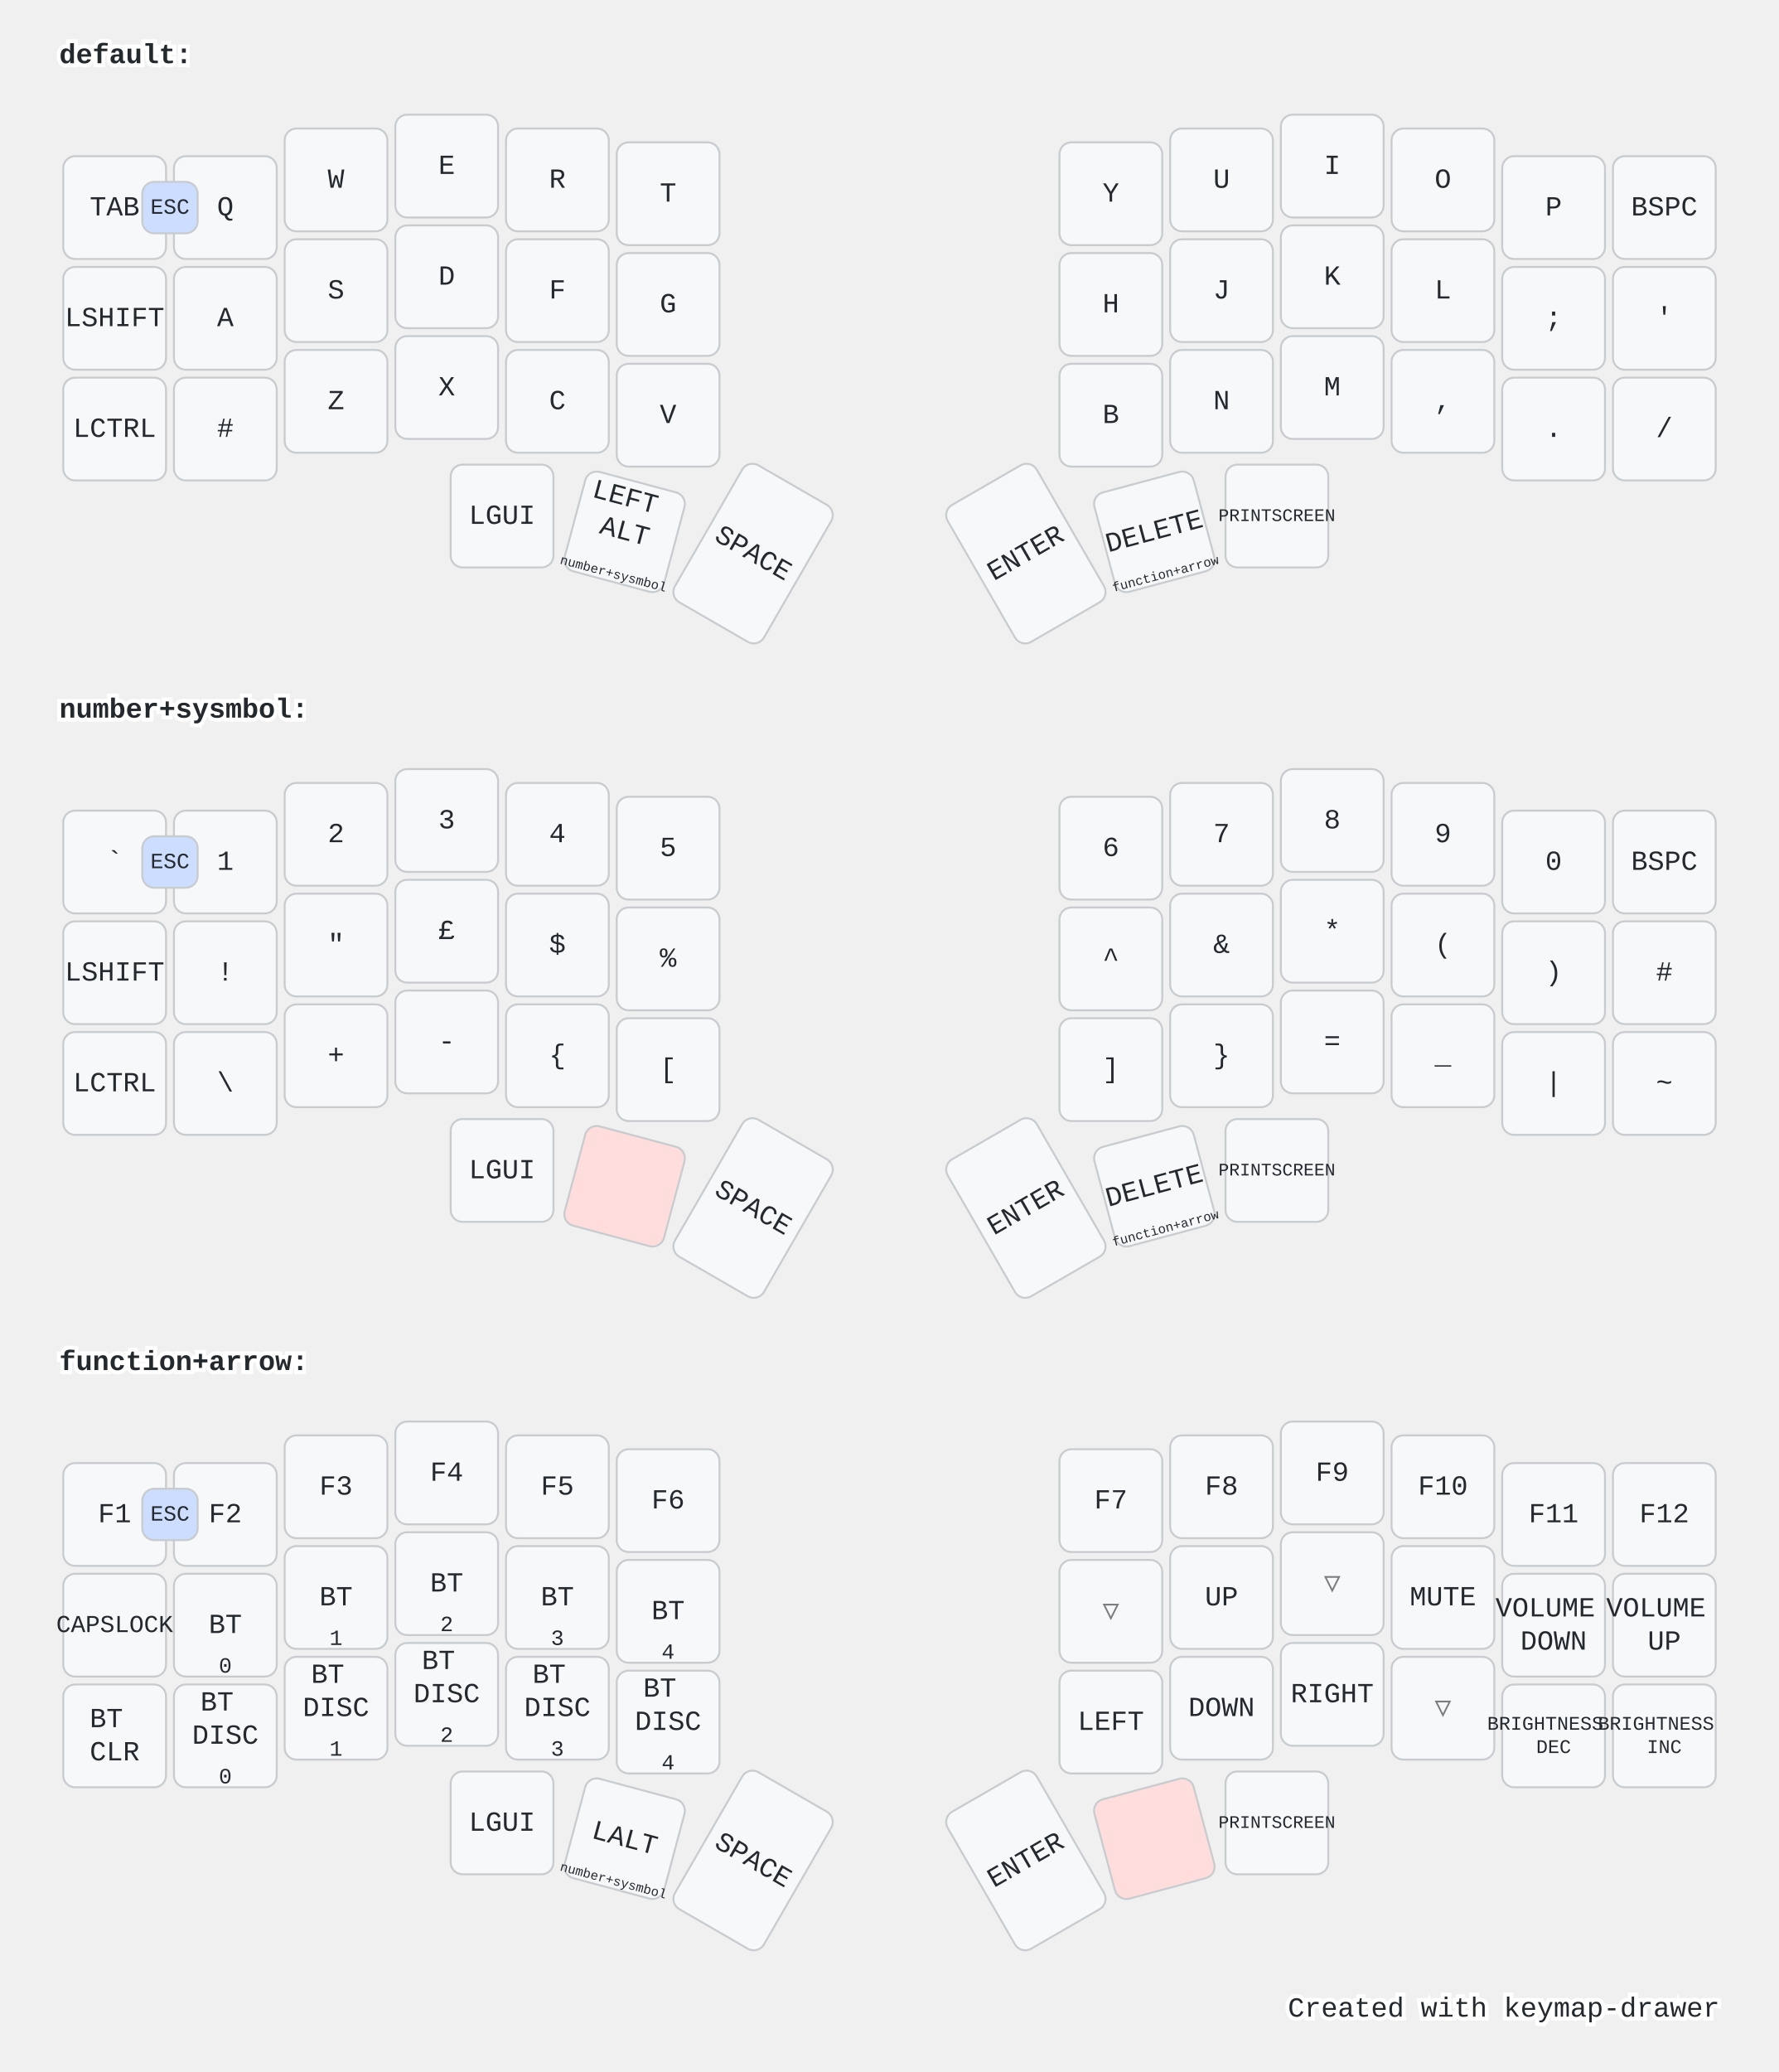
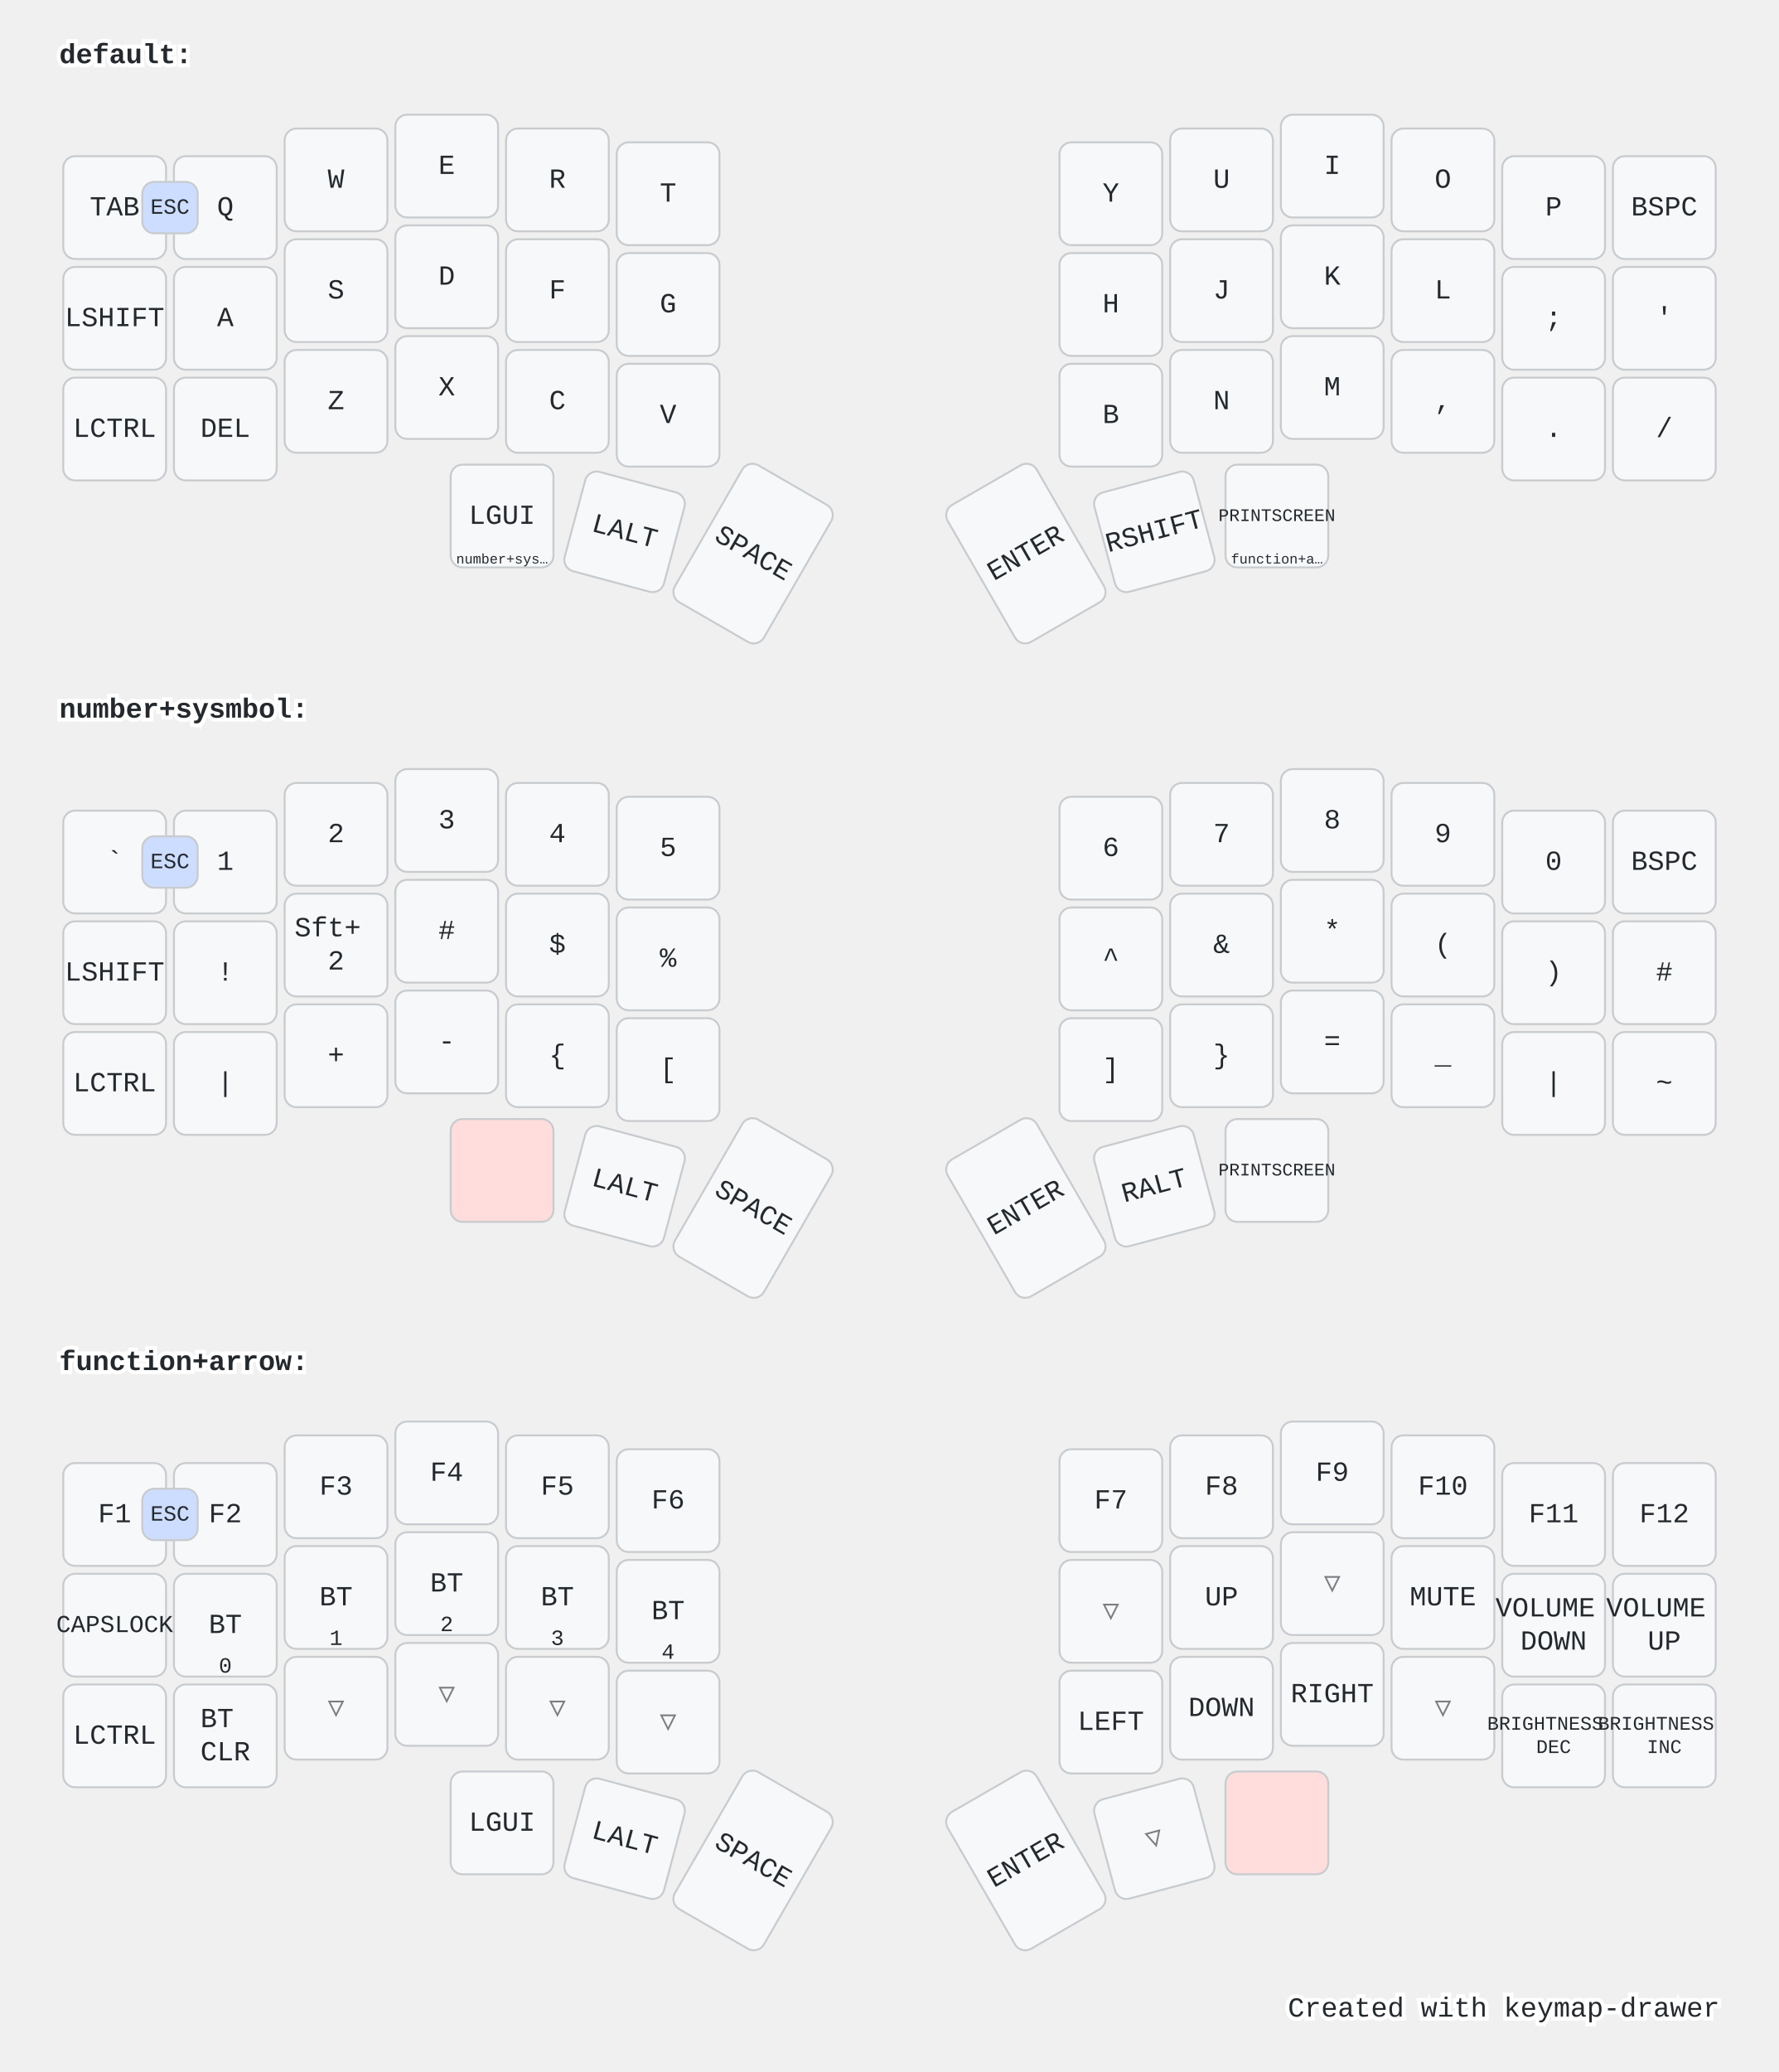
<svg xmlns="http://www.w3.org/2000/svg" width="900" height="1048" viewBox="0 0 900 1048" class="keymap">
  <style>/* inherit to force styles through use tags */
svg path {
    fill: inherit;
}

/* font and background color specifications */
svg.keymap {
    font-family: SFMono-Regular,Consolas,Liberation Mono,Menlo,monospace;
    font-size: 14px;
    font-kerning: normal;
    text-rendering: optimizeLegibility;
    fill: #24292e;
}

/* default key styling */
rect.key {
    fill: #f6f8fa;
}

rect.key, rect.combo {
    stroke: #c9cccf;
    stroke-width: 1;
}

/* default key side styling, only used is draw_key_sides is set */
rect.side {
    filter: brightness(90%);
}

/* color accent for combo boxes */
rect.combo, rect.combo-separate {
    fill: #cdf;
}

/* color accent for held keys */
rect.held, rect.combo.held {
    fill: #fdd;
}

/* color accent for ghost (optional) keys */
rect.ghost, rect.combo.ghost {
    stroke-dasharray: 4, 4;
    stroke-width: 2;
}

text {
    text-anchor: middle;
    dominant-baseline: middle;
}

/* styling for layer labels */
text.label {
    font-weight: bold;
    text-anchor: start;
    stroke: white;
    stroke-width: 4;
    paint-order: stroke;
}

/* styling for optional footer */
text.footer {
    text-anchor: end;
    dominant-baseline: auto;
    stroke: white;
    stroke-width: 4;
    paint-order: stroke;
}

/* styling for combo tap, and key hold/shifted label text */
text.combo, text.hold, text.shifted {
    font-size: 11px;
}

text.hold {
    text-anchor: middle;
    dominant-baseline: auto;
}

text.shifted {
    text-anchor: middle;
    dominant-baseline: hanging;
+ }
+ 
+ text.layer-activator {
+     text-decoration: underline;
}

/* styling for hold/shifted label text in combo box */
text.combo.hold, text.combo.shifted {
    font-size: 8px;
}

/* lighter symbol for transparent keys */
text.trans {
    fill: #7b7e81;
}

/* styling for combo dendrons */
path.combo {
    stroke-width: 1;
    stroke: gray;
    fill: none;
}

/* Start Tabler Icons Cleanup */
/* cannot use height/width with glyphs */
.icon-tabler &gt; path {
    fill: inherit;
    stroke: inherit;
    stroke-width: 2;
}
/* hide tabler's default box */
.icon-tabler &gt; path[stroke="none"][fill="none"] {
    visibility: hidden;
}
/* End Tabler Icons Cleanup */

@media (prefers-color-scheme: dark) {
svg.keymap { fill: #d1d6db; }
rect.key { fill: #3f4750; }
rect.key, rect.combo { stroke: #60666c; }
rect.combo, rect.combo-separate { fill: #1f3d7a; }
rect.held, rect.combo.held { fill: #854747; }
text.label, text.footer { stroke: black; }
text.trans { fill: #7e8184; }
path.combo { stroke: #7f7f7f; }

}</style>
  <g transform="translate(30, 0)" class="layer-default">
-     <text x="0" y="28" class="label">default:</text>
+     <text x="0" y="28" class="label" id="default">default:</text>
    <g transform="translate(0, 56)">
      <g transform="translate(28, 49)" class="key keypos-0">
        <rect rx="6" ry="6" x="-26" y="-26" width="52" height="52" class="key" />
        <text x="0" y="0" class="key tap">TAB</text>
      </g>
      <g transform="translate(84, 49)" class="key keypos-1">
        <rect rx="6" ry="6" x="-26" y="-26" width="52" height="52" class="key" />
        <text x="0" y="0" class="key tap">Q</text>
      </g>
      <g transform="translate(140, 35)" class="key keypos-2">
        <rect rx="6" ry="6" x="-26" y="-26" width="52" height="52" class="key" />
        <text x="0" y="0" class="key tap">W</text>
      </g>
      <g transform="translate(196, 28)" class="key keypos-3">
        <rect rx="6" ry="6" x="-26" y="-26" width="52" height="52" class="key" />
        <text x="0" y="0" class="key tap">E</text>
      </g>
      <g transform="translate(252, 35)" class="key keypos-4">
        <rect rx="6" ry="6" x="-26" y="-26" width="52" height="52" class="key" />
        <text x="0" y="0" class="key tap">R</text>
      </g>
      <g transform="translate(308, 42)" class="key keypos-5">
        <rect rx="6" ry="6" x="-26" y="-26" width="52" height="52" class="key" />
        <text x="0" y="0" class="key tap">T</text>
      </g>
      <g transform="translate(532, 42)" class="key keypos-6">
        <rect rx="6" ry="6" x="-26" y="-26" width="52" height="52" class="key" />
        <text x="0" y="0" class="key tap">Y</text>
      </g>
      <g transform="translate(588, 35)" class="key keypos-7">
        <rect rx="6" ry="6" x="-26" y="-26" width="52" height="52" class="key" />
        <text x="0" y="0" class="key tap">U</text>
      </g>
      <g transform="translate(644, 28)" class="key keypos-8">
        <rect rx="6" ry="6" x="-26" y="-26" width="52" height="52" class="key" />
        <text x="0" y="0" class="key tap">I</text>
      </g>
      <g transform="translate(700, 35)" class="key keypos-9">
        <rect rx="6" ry="6" x="-26" y="-26" width="52" height="52" class="key" />
        <text x="0" y="0" class="key tap">O</text>
      </g>
      <g transform="translate(756, 49)" class="key keypos-10">
        <rect rx="6" ry="6" x="-26" y="-26" width="52" height="52" class="key" />
        <text x="0" y="0" class="key tap">P</text>
      </g>
      <g transform="translate(812, 49)" class="key keypos-11">
        <rect rx="6" ry="6" x="-26" y="-26" width="52" height="52" class="key" />
        <text x="0" y="0" class="key tap">BSPC</text>
      </g>
      <g transform="translate(28, 105)" class="key keypos-12">
        <rect rx="6" ry="6" x="-26" y="-26" width="52" height="52" class="key" />
        <text x="0" y="0" class="key tap">LSHIFT</text>
      </g>
      <g transform="translate(84, 105)" class="key keypos-13">
        <rect rx="6" ry="6" x="-26" y="-26" width="52" height="52" class="key" />
        <text x="0" y="0" class="key tap">A</text>
      </g>
      <g transform="translate(140, 91)" class="key keypos-14">
        <rect rx="6" ry="6" x="-26" y="-26" width="52" height="52" class="key" />
        <text x="0" y="0" class="key tap">S</text>
      </g>
      <g transform="translate(196, 84)" class="key keypos-15">
        <rect rx="6" ry="6" x="-26" y="-26" width="52" height="52" class="key" />
        <text x="0" y="0" class="key tap">D</text>
      </g>
      <g transform="translate(252, 91)" class="key keypos-16">
        <rect rx="6" ry="6" x="-26" y="-26" width="52" height="52" class="key" />
        <text x="0" y="0" class="key tap">F</text>
      </g>
      <g transform="translate(308, 98)" class="key keypos-17">
        <rect rx="6" ry="6" x="-26" y="-26" width="52" height="52" class="key" />
        <text x="0" y="0" class="key tap">G</text>
      </g>
      <g transform="translate(532, 98)" class="key keypos-18">
        <rect rx="6" ry="6" x="-26" y="-26" width="52" height="52" class="key" />
        <text x="0" y="0" class="key tap">H</text>
      </g>
      <g transform="translate(588, 91)" class="key keypos-19">
        <rect rx="6" ry="6" x="-26" y="-26" width="52" height="52" class="key" />
        <text x="0" y="0" class="key tap">J</text>
      </g>
      <g transform="translate(644, 84)" class="key keypos-20">
        <rect rx="6" ry="6" x="-26" y="-26" width="52" height="52" class="key" />
        <text x="0" y="0" class="key tap">K</text>
      </g>
      <g transform="translate(700, 91)" class="key keypos-21">
        <rect rx="6" ry="6" x="-26" y="-26" width="52" height="52" class="key" />
        <text x="0" y="0" class="key tap">L</text>
      </g>
      <g transform="translate(756, 105)" class="key keypos-22">
        <rect rx="6" ry="6" x="-26" y="-26" width="52" height="52" class="key" />
        <text x="0" y="0" class="key tap">;</text>
      </g>
      <g transform="translate(812, 105)" class="key keypos-23">
        <rect rx="6" ry="6" x="-26" y="-26" width="52" height="52" class="key" />
        <text x="0" y="0" class="key tap">'</text>
      </g>
      <g transform="translate(28, 161)" class="key keypos-24">
        <rect rx="6" ry="6" x="-26" y="-26" width="52" height="52" class="key" />
        <text x="0" y="0" class="key tap">LCTRL</text>
      </g>
      <g transform="translate(84, 161)" class="key keypos-25">
        <rect rx="6" ry="6" x="-26" y="-26" width="52" height="52" class="key" />
-         <text x="0" y="0" class="key tap">#</text>
+         <text x="0" y="0" class="key tap">DEL</text>
      </g>
      <g transform="translate(140, 147)" class="key keypos-26">
        <rect rx="6" ry="6" x="-26" y="-26" width="52" height="52" class="key" />
        <text x="0" y="0" class="key tap">Z</text>
      </g>
      <g transform="translate(196, 140)" class="key keypos-27">
        <rect rx="6" ry="6" x="-26" y="-26" width="52" height="52" class="key" />
        <text x="0" y="0" class="key tap">X</text>
      </g>
      <g transform="translate(252, 147)" class="key keypos-28">
        <rect rx="6" ry="6" x="-26" y="-26" width="52" height="52" class="key" />
        <text x="0" y="0" class="key tap">C</text>
      </g>
      <g transform="translate(308, 154)" class="key keypos-29">
        <rect rx="6" ry="6" x="-26" y="-26" width="52" height="52" class="key" />
        <text x="0" y="0" class="key tap">V</text>
      </g>
      <g transform="translate(532, 154)" class="key keypos-30">
        <rect rx="6" ry="6" x="-26" y="-26" width="52" height="52" class="key" />
        <text x="0" y="0" class="key tap">B</text>
      </g>
      <g transform="translate(588, 147)" class="key keypos-31">
        <rect rx="6" ry="6" x="-26" y="-26" width="52" height="52" class="key" />
        <text x="0" y="0" class="key tap">N</text>
      </g>
      <g transform="translate(644, 140)" class="key keypos-32">
        <rect rx="6" ry="6" x="-26" y="-26" width="52" height="52" class="key" />
        <text x="0" y="0" class="key tap">M</text>
      </g>
      <g transform="translate(700, 147)" class="key keypos-33">
        <rect rx="6" ry="6" x="-26" y="-26" width="52" height="52" class="key" />
        <text x="0" y="0" class="key tap">,</text>
      </g>
      <g transform="translate(756, 161)" class="key keypos-34">
        <rect rx="6" ry="6" x="-26" y="-26" width="52" height="52" class="key" />
        <text x="0" y="0" class="key tap">.</text>
      </g>
      <g transform="translate(812, 161)" class="key keypos-35">
        <rect rx="6" ry="6" x="-26" y="-26" width="52" height="52" class="key" />
        <text x="0" y="0" class="key tap">/</text>
      </g>
      <g transform="translate(224, 205)" class="key keypos-36">
        <rect rx="6" ry="6" x="-26" y="-26" width="52" height="52" class="key" />
        <text x="0" y="0" class="key tap">LGUI</text>
+         <a href="#numbersysmbol">
+           <text x="0" y="24" class="key hold layer-activator">
+             <tspan style="font-size: 64%">number+sys…</tspan>
+           </text>
+         </a>
      </g>
      <g transform="translate(286, 213) rotate(15.0)" class="key keypos-37">
        <rect rx="6" ry="6" x="-26" y="-26" width="52" height="52" class="key" />
-         <text x="0" y="0" class="key tap">
-           <tspan x="0" dy="-1.2em">LEFT</tspan>
-           <tspan x="0" dy="1.2em">ALT</tspan>
-         </text>
-         <text x="0" y="24" class="key hold">
-           <tspan style="font-size: 60%">number+sysmbol</tspan>
-         </text>
+         <text x="0" y="0" class="key tap">LALT</text>
      </g>
      <g transform="translate(351, 224) rotate(30.0)" class="key keypos-38">
        <rect rx="6" ry="6" x="-26" y="-40" width="52" height="80" class="key" />
        <text x="0" y="0" class="key tap">SPACE</text>
      </g>
      <g transform="translate(489, 224) rotate(-30.0)" class="key keypos-39">
        <rect rx="6" ry="6" x="-26" y="-40" width="52" height="80" class="key" />
        <text x="0" y="0" class="key tap">ENTER</text>
      </g>
      <g transform="translate(554, 213) rotate(-15.0)" class="key keypos-40">
        <rect rx="6" ry="6" x="-26" y="-26" width="52" height="52" class="key" />
-         <text x="0" y="0" class="key tap">DELETE</text>
-         <text x="0" y="24" class="key hold">
-           <tspan style="font-size: 60%">function+arrow</tspan>
-         </text>
+         <text x="0" y="0" class="key tap">RSHIFT</text>
      </g>
      <g transform="translate(616, 205)" class="key keypos-41">
        <rect rx="6" ry="6" x="-26" y="-26" width="52" height="52" class="key" />
        <text x="0" y="0" class="key tap">
          <tspan style="font-size: 64%">PRINTSCREEN</tspan>
        </text>
+         <a href="#functionarrow">
+           <text x="0" y="24" class="key hold layer-activator">
+             <tspan style="font-size: 64%">function+a…</tspan>
+           </text>
+         </a>
      </g>
      <g class="combo combopos-0">
        <rect rx="6" ry="6" x="42" y="36" width="28" height="26" class="combo" />
        <text x="56" y="49" class="combo tap">ESC</text>
      </g>
    </g>
  </g>
  <g transform="translate(30, 331)" class="layer-number+sysmbol">
-     <text x="0" y="28" class="label">number+sysmbol:</text>
+     <text x="0" y="28" class="label" id="numbersysmbol">number+sysmbol:</text>
    <g transform="translate(0, 56)">
      <g transform="translate(28, 49)" class="key keypos-0">
        <rect rx="6" ry="6" x="-26" y="-26" width="52" height="52" class="key" />
        <text x="0" y="0" class="key tap">`</text>
      </g>
      <g transform="translate(84, 49)" class="key keypos-1">
        <rect rx="6" ry="6" x="-26" y="-26" width="52" height="52" class="key" />
        <text x="0" y="0" class="key tap">1</text>
      </g>
      <g transform="translate(140, 35)" class="key keypos-2">
        <rect rx="6" ry="6" x="-26" y="-26" width="52" height="52" class="key" />
        <text x="0" y="0" class="key tap">2</text>
      </g>
      <g transform="translate(196, 28)" class="key keypos-3">
        <rect rx="6" ry="6" x="-26" y="-26" width="52" height="52" class="key" />
        <text x="0" y="0" class="key tap">3</text>
      </g>
      <g transform="translate(252, 35)" class="key keypos-4">
        <rect rx="6" ry="6" x="-26" y="-26" width="52" height="52" class="key" />
        <text x="0" y="0" class="key tap">4</text>
      </g>
      <g transform="translate(308, 42)" class="key keypos-5">
        <rect rx="6" ry="6" x="-26" y="-26" width="52" height="52" class="key" />
        <text x="0" y="0" class="key tap">5</text>
      </g>
      <g transform="translate(532, 42)" class="key keypos-6">
        <rect rx="6" ry="6" x="-26" y="-26" width="52" height="52" class="key" />
        <text x="0" y="0" class="key tap">6</text>
      </g>
      <g transform="translate(588, 35)" class="key keypos-7">
        <rect rx="6" ry="6" x="-26" y="-26" width="52" height="52" class="key" />
        <text x="0" y="0" class="key tap">7</text>
      </g>
      <g transform="translate(644, 28)" class="key keypos-8">
        <rect rx="6" ry="6" x="-26" y="-26" width="52" height="52" class="key" />
        <text x="0" y="0" class="key tap">8</text>
      </g>
      <g transform="translate(700, 35)" class="key keypos-9">
        <rect rx="6" ry="6" x="-26" y="-26" width="52" height="52" class="key" />
        <text x="0" y="0" class="key tap">9</text>
      </g>
      <g transform="translate(756, 49)" class="key keypos-10">
        <rect rx="6" ry="6" x="-26" y="-26" width="52" height="52" class="key" />
        <text x="0" y="0" class="key tap">0</text>
      </g>
      <g transform="translate(812, 49)" class="key keypos-11">
        <rect rx="6" ry="6" x="-26" y="-26" width="52" height="52" class="key" />
        <text x="0" y="0" class="key tap">BSPC</text>
      </g>
      <g transform="translate(28, 105)" class="key keypos-12">
        <rect rx="6" ry="6" x="-26" y="-26" width="52" height="52" class="key" />
        <text x="0" y="0" class="key tap">LSHIFT</text>
      </g>
      <g transform="translate(84, 105)" class="key keypos-13">
        <rect rx="6" ry="6" x="-26" y="-26" width="52" height="52" class="key" />
        <text x="0" y="0" class="key tap">!</text>
      </g>
      <g transform="translate(140, 91)" class="key keypos-14">
        <rect rx="6" ry="6" x="-26" y="-26" width="52" height="52" class="key" />
-         <text x="0" y="0" class="key tap">"</text>
+         <text x="0" y="0" class="key tap">
+           <tspan x="0" dy="-0.6em">Sft+</tspan>
+           <tspan x="0" dy="1.2em">2</tspan>
+         </text>
      </g>
      <g transform="translate(196, 84)" class="key keypos-15">
        <rect rx="6" ry="6" x="-26" y="-26" width="52" height="52" class="key" />
-         <text x="0" y="0" class="key tap">£</text>
+         <text x="0" y="0" class="key tap">#</text>
      </g>
      <g transform="translate(252, 91)" class="key keypos-16">
        <rect rx="6" ry="6" x="-26" y="-26" width="52" height="52" class="key" />
        <text x="0" y="0" class="key tap">$</text>
      </g>
      <g transform="translate(308, 98)" class="key keypos-17">
        <rect rx="6" ry="6" x="-26" y="-26" width="52" height="52" class="key" />
        <text x="0" y="0" class="key tap">%</text>
      </g>
      <g transform="translate(532, 98)" class="key keypos-18">
        <rect rx="6" ry="6" x="-26" y="-26" width="52" height="52" class="key" />
        <text x="0" y="0" class="key tap">^</text>
      </g>
      <g transform="translate(588, 91)" class="key keypos-19">
        <rect rx="6" ry="6" x="-26" y="-26" width="52" height="52" class="key" />
        <text x="0" y="0" class="key tap">&amp;</text>
      </g>
      <g transform="translate(644, 84)" class="key keypos-20">
        <rect rx="6" ry="6" x="-26" y="-26" width="52" height="52" class="key" />
        <text x="0" y="0" class="key tap">*</text>
      </g>
      <g transform="translate(700, 91)" class="key keypos-21">
        <rect rx="6" ry="6" x="-26" y="-26" width="52" height="52" class="key" />
        <text x="0" y="0" class="key tap">(</text>
      </g>
      <g transform="translate(756, 105)" class="key keypos-22">
        <rect rx="6" ry="6" x="-26" y="-26" width="52" height="52" class="key" />
        <text x="0" y="0" class="key tap">)</text>
      </g>
      <g transform="translate(812, 105)" class="key keypos-23">
        <rect rx="6" ry="6" x="-26" y="-26" width="52" height="52" class="key" />
        <text x="0" y="0" class="key tap">#</text>
      </g>
      <g transform="translate(28, 161)" class="key keypos-24">
        <rect rx="6" ry="6" x="-26" y="-26" width="52" height="52" class="key" />
        <text x="0" y="0" class="key tap">LCTRL</text>
      </g>
      <g transform="translate(84, 161)" class="key keypos-25">
        <rect rx="6" ry="6" x="-26" y="-26" width="52" height="52" class="key" />
-         <text x="0" y="0" class="key tap">\</text>
+         <text x="0" y="0" class="key tap">|</text>
      </g>
      <g transform="translate(140, 147)" class="key keypos-26">
        <rect rx="6" ry="6" x="-26" y="-26" width="52" height="52" class="key" />
        <text x="0" y="0" class="key tap">+</text>
      </g>
      <g transform="translate(196, 140)" class="key keypos-27">
        <rect rx="6" ry="6" x="-26" y="-26" width="52" height="52" class="key" />
        <text x="0" y="0" class="key tap">-</text>
      </g>
      <g transform="translate(252, 147)" class="key keypos-28">
        <rect rx="6" ry="6" x="-26" y="-26" width="52" height="52" class="key" />
        <text x="0" y="0" class="key tap">{</text>
      </g>
      <g transform="translate(308, 154)" class="key keypos-29">
        <rect rx="6" ry="6" x="-26" y="-26" width="52" height="52" class="key" />
        <text x="0" y="0" class="key tap">[</text>
      </g>
      <g transform="translate(532, 154)" class="key keypos-30">
        <rect rx="6" ry="6" x="-26" y="-26" width="52" height="52" class="key" />
        <text x="0" y="0" class="key tap">]</text>
      </g>
      <g transform="translate(588, 147)" class="key keypos-31">
        <rect rx="6" ry="6" x="-26" y="-26" width="52" height="52" class="key" />
        <text x="0" y="0" class="key tap">}</text>
      </g>
      <g transform="translate(644, 140)" class="key keypos-32">
        <rect rx="6" ry="6" x="-26" y="-26" width="52" height="52" class="key" />
        <text x="0" y="0" class="key tap">=</text>
      </g>
      <g transform="translate(700, 147)" class="key keypos-33">
        <rect rx="6" ry="6" x="-26" y="-26" width="52" height="52" class="key" />
        <text x="0" y="0" class="key tap">_</text>
      </g>
      <g transform="translate(756, 161)" class="key keypos-34">
        <rect rx="6" ry="6" x="-26" y="-26" width="52" height="52" class="key" />
        <text x="0" y="0" class="key tap">|</text>
      </g>
      <g transform="translate(812, 161)" class="key keypos-35">
        <rect rx="6" ry="6" x="-26" y="-26" width="52" height="52" class="key" />
        <text x="0" y="0" class="key tap">~</text>
      </g>
-       <g transform="translate(224, 205)" class="key keypos-36">
-         <rect rx="6" ry="6" x="-26" y="-26" width="52" height="52" class="key" />
-         <text x="0" y="0" class="key tap">LGUI</text>
-       </g>
-       <g transform="translate(286, 213) rotate(15.0)" class="key held keypos-37">
+       <g transform="translate(224, 205)" class="key held keypos-36">
        <rect rx="6" ry="6" x="-26" y="-26" width="52" height="52" class="key held" />
+       </g>
+       <g transform="translate(286, 213) rotate(15.0)" class="key keypos-37">
+         <rect rx="6" ry="6" x="-26" y="-26" width="52" height="52" class="key" />
+         <text x="0" y="0" class="key tap">LALT</text>
      </g>
      <g transform="translate(351, 224) rotate(30.0)" class="key keypos-38">
        <rect rx="6" ry="6" x="-26" y="-40" width="52" height="80" class="key" />
        <text x="0" y="0" class="key tap">SPACE</text>
      </g>
      <g transform="translate(489, 224) rotate(-30.0)" class="key keypos-39">
        <rect rx="6" ry="6" x="-26" y="-40" width="52" height="80" class="key" />
        <text x="0" y="0" class="key tap">ENTER</text>
      </g>
      <g transform="translate(554, 213) rotate(-15.0)" class="key keypos-40">
        <rect rx="6" ry="6" x="-26" y="-26" width="52" height="52" class="key" />
-         <text x="0" y="0" class="key tap">DELETE</text>
-         <text x="0" y="24" class="key hold">
-           <tspan style="font-size: 60%">function+arrow</tspan>
-         </text>
+         <text x="0" y="0" class="key tap">RALT</text>
      </g>
      <g transform="translate(616, 205)" class="key keypos-41">
        <rect rx="6" ry="6" x="-26" y="-26" width="52" height="52" class="key" />
        <text x="0" y="0" class="key tap">
          <tspan style="font-size: 64%">PRINTSCREEN</tspan>
        </text>
      </g>
      <g class="combo combopos-0">
        <rect rx="6" ry="6" x="42" y="36" width="28" height="26" class="combo" />
        <text x="56" y="49" class="combo tap">ESC</text>
      </g>
    </g>
  </g>
  <g transform="translate(30, 661)" class="layer-function+arrow">
-     <text x="0" y="28" class="label">function+arrow:</text>
+     <text x="0" y="28" class="label" id="functionarrow">function+arrow:</text>
    <g transform="translate(0, 56)">
      <g transform="translate(28, 49)" class="key keypos-0">
        <rect rx="6" ry="6" x="-26" y="-26" width="52" height="52" class="key" />
        <text x="0" y="0" class="key tap">F1</text>
      </g>
      <g transform="translate(84, 49)" class="key keypos-1">
        <rect rx="6" ry="6" x="-26" y="-26" width="52" height="52" class="key" />
        <text x="0" y="0" class="key tap">F2</text>
      </g>
      <g transform="translate(140, 35)" class="key keypos-2">
        <rect rx="6" ry="6" x="-26" y="-26" width="52" height="52" class="key" />
        <text x="0" y="0" class="key tap">F3</text>
      </g>
      <g transform="translate(196, 28)" class="key keypos-3">
        <rect rx="6" ry="6" x="-26" y="-26" width="52" height="52" class="key" />
        <text x="0" y="0" class="key tap">F4</text>
      </g>
      <g transform="translate(252, 35)" class="key keypos-4">
        <rect rx="6" ry="6" x="-26" y="-26" width="52" height="52" class="key" />
        <text x="0" y="0" class="key tap">F5</text>
      </g>
      <g transform="translate(308, 42)" class="key keypos-5">
        <rect rx="6" ry="6" x="-26" y="-26" width="52" height="52" class="key" />
        <text x="0" y="0" class="key tap">F6</text>
      </g>
      <g transform="translate(532, 42)" class="key keypos-6">
        <rect rx="6" ry="6" x="-26" y="-26" width="52" height="52" class="key" />
        <text x="0" y="0" class="key tap">F7</text>
      </g>
      <g transform="translate(588, 35)" class="key keypos-7">
        <rect rx="6" ry="6" x="-26" y="-26" width="52" height="52" class="key" />
        <text x="0" y="0" class="key tap">F8</text>
      </g>
      <g transform="translate(644, 28)" class="key keypos-8">
        <rect rx="6" ry="6" x="-26" y="-26" width="52" height="52" class="key" />
        <text x="0" y="0" class="key tap">F9</text>
      </g>
      <g transform="translate(700, 35)" class="key keypos-9">
        <rect rx="6" ry="6" x="-26" y="-26" width="52" height="52" class="key" />
        <text x="0" y="0" class="key tap">F10</text>
      </g>
      <g transform="translate(756, 49)" class="key keypos-10">
        <rect rx="6" ry="6" x="-26" y="-26" width="52" height="52" class="key" />
        <text x="0" y="0" class="key tap">F11</text>
      </g>
      <g transform="translate(812, 49)" class="key keypos-11">
        <rect rx="6" ry="6" x="-26" y="-26" width="52" height="52" class="key" />
        <text x="0" y="0" class="key tap">F12</text>
      </g>
      <g transform="translate(28, 105)" class="key keypos-12">
        <rect rx="6" ry="6" x="-26" y="-26" width="52" height="52" class="key" />
        <text x="0" y="0" class="key tap">
          <tspan style="font-size: 88%">CAPSLOCK</tspan>
        </text>
      </g>
      <g transform="translate(84, 105)" class="key keypos-13">
        <rect rx="6" ry="6" x="-26" y="-26" width="52" height="52" class="key" />
        <text x="0" y="0" class="key tap">BT</text>
        <text x="0" y="24" class="key hold">0</text>
      </g>
      <g transform="translate(140, 91)" class="key keypos-14">
        <rect rx="6" ry="6" x="-26" y="-26" width="52" height="52" class="key" />
        <text x="0" y="0" class="key tap">BT</text>
        <text x="0" y="24" class="key hold">1</text>
      </g>
      <g transform="translate(196, 84)" class="key keypos-15">
        <rect rx="6" ry="6" x="-26" y="-26" width="52" height="52" class="key" />
        <text x="0" y="0" class="key tap">BT</text>
        <text x="0" y="24" class="key hold">2</text>
      </g>
      <g transform="translate(252, 91)" class="key keypos-16">
        <rect rx="6" ry="6" x="-26" y="-26" width="52" height="52" class="key" />
        <text x="0" y="0" class="key tap">BT</text>
        <text x="0" y="24" class="key hold">3</text>
      </g>
      <g transform="translate(308, 98)" class="key keypos-17">
        <rect rx="6" ry="6" x="-26" y="-26" width="52" height="52" class="key" />
        <text x="0" y="0" class="key tap">BT</text>
        <text x="0" y="24" class="key hold">4</text>
      </g>
      <g transform="translate(532, 98)" class="key trans keypos-18">
        <rect rx="6" ry="6" x="-26" y="-26" width="52" height="52" class="key trans" />
        <text x="0" y="0" class="key trans tap">▽</text>
      </g>
      <g transform="translate(588, 91)" class="key keypos-19">
        <rect rx="6" ry="6" x="-26" y="-26" width="52" height="52" class="key" />
        <text x="0" y="0" class="key tap">UP</text>
      </g>
      <g transform="translate(644, 84)" class="key trans keypos-20">
        <rect rx="6" ry="6" x="-26" y="-26" width="52" height="52" class="key trans" />
        <text x="0" y="0" class="key trans tap">▽</text>
      </g>
      <g transform="translate(700, 91)" class="key keypos-21">
        <rect rx="6" ry="6" x="-26" y="-26" width="52" height="52" class="key" />
        <text x="0" y="0" class="key tap">MUTE</text>
      </g>
      <g transform="translate(756, 105)" class="key keypos-22">
        <rect rx="6" ry="6" x="-26" y="-26" width="52" height="52" class="key" />
        <text x="0" y="0" class="key tap">
          <tspan x="0" dy="-0.6em">VOLUME</tspan>
          <tspan x="0" dy="1.2em">DOWN</tspan>
        </text>
      </g>
      <g transform="translate(812, 105)" class="key keypos-23">
        <rect rx="6" ry="6" x="-26" y="-26" width="52" height="52" class="key" />
        <text x="0" y="0" class="key tap">
          <tspan x="0" dy="-0.6em">VOLUME</tspan>
          <tspan x="0" dy="1.2em">UP</tspan>
        </text>
      </g>
      <g transform="translate(28, 161)" class="key keypos-24">
        <rect rx="6" ry="6" x="-26" y="-26" width="52" height="52" class="key" />
+         <text x="0" y="0" class="key tap">LCTRL</text>
+       </g>
+       <g transform="translate(84, 161)" class="key keypos-25">
+         <rect rx="6" ry="6" x="-26" y="-26" width="52" height="52" class="key" />
        <text x="0" y="0" class="key tap">
          <tspan x="0" dy="-0.6em">BT</tspan>
          <tspan x="0" dy="1.2em">CLR</tspan>
        </text>
      </g>
-       <g transform="translate(84, 161)" class="key keypos-25">
-         <rect rx="6" ry="6" x="-26" y="-26" width="52" height="52" class="key" />
-         <text x="0" y="0" class="key tap">
-           <tspan x="0" dy="-1.2em">BT</tspan>
-           <tspan x="0" dy="1.2em">DISC</tspan>
-         </text>
-         <text x="0" y="24" class="key hold">0</text>
-       </g>
-       <g transform="translate(140, 147)" class="key keypos-26">
-         <rect rx="6" ry="6" x="-26" y="-26" width="52" height="52" class="key" />
-         <text x="0" y="0" class="key tap">
-           <tspan x="0" dy="-1.2em">BT</tspan>
-           <tspan x="0" dy="1.2em">DISC</tspan>
-         </text>
-         <text x="0" y="24" class="key hold">1</text>
-       </g>
-       <g transform="translate(196, 140)" class="key keypos-27">
-         <rect rx="6" ry="6" x="-26" y="-26" width="52" height="52" class="key" />
-         <text x="0" y="0" class="key tap">
-           <tspan x="0" dy="-1.2em">BT</tspan>
-           <tspan x="0" dy="1.2em">DISC</tspan>
-         </text>
-         <text x="0" y="24" class="key hold">2</text>
-       </g>
-       <g transform="translate(252, 147)" class="key keypos-28">
-         <rect rx="6" ry="6" x="-26" y="-26" width="52" height="52" class="key" />
-         <text x="0" y="0" class="key tap">
-           <tspan x="0" dy="-1.2em">BT</tspan>
-           <tspan x="0" dy="1.2em">DISC</tspan>
-         </text>
-         <text x="0" y="24" class="key hold">3</text>
-       </g>
-       <g transform="translate(308, 154)" class="key keypos-29">
-         <rect rx="6" ry="6" x="-26" y="-26" width="52" height="52" class="key" />
-         <text x="0" y="0" class="key tap">
-           <tspan x="0" dy="-1.2em">BT</tspan>
-           <tspan x="0" dy="1.2em">DISC</tspan>
-         </text>
-         <text x="0" y="24" class="key hold">4</text>
+       <g transform="translate(140, 147)" class="key trans keypos-26">
+         <rect rx="6" ry="6" x="-26" y="-26" width="52" height="52" class="key trans" />
+         <text x="0" y="0" class="key trans tap">▽</text>
+       </g>
+       <g transform="translate(196, 140)" class="key trans keypos-27">
+         <rect rx="6" ry="6" x="-26" y="-26" width="52" height="52" class="key trans" />
+         <text x="0" y="0" class="key trans tap">▽</text>
+       </g>
+       <g transform="translate(252, 147)" class="key trans keypos-28">
+         <rect rx="6" ry="6" x="-26" y="-26" width="52" height="52" class="key trans" />
+         <text x="0" y="0" class="key trans tap">▽</text>
+       </g>
+       <g transform="translate(308, 154)" class="key trans keypos-29">
+         <rect rx="6" ry="6" x="-26" y="-26" width="52" height="52" class="key trans" />
+         <text x="0" y="0" class="key trans tap">▽</text>
      </g>
      <g transform="translate(532, 154)" class="key keypos-30">
        <rect rx="6" ry="6" x="-26" y="-26" width="52" height="52" class="key" />
        <text x="0" y="0" class="key tap">LEFT</text>
      </g>
      <g transform="translate(588, 147)" class="key keypos-31">
        <rect rx="6" ry="6" x="-26" y="-26" width="52" height="52" class="key" />
        <text x="0" y="0" class="key tap">DOWN</text>
      </g>
      <g transform="translate(644, 140)" class="key keypos-32">
        <rect rx="6" ry="6" x="-26" y="-26" width="52" height="52" class="key" />
        <text x="0" y="0" class="key tap">RIGHT</text>
      </g>
      <g transform="translate(700, 147)" class="key trans keypos-33">
        <rect rx="6" ry="6" x="-26" y="-26" width="52" height="52" class="key trans" />
        <text x="0" y="0" class="key trans tap">▽</text>
      </g>
      <g transform="translate(756, 161)" class="key keypos-34">
        <rect rx="6" ry="6" x="-26" y="-26" width="52" height="52" class="key" />
        <text x="0" y="0" class="key tap">
          <tspan x="0" dy="-0.6em" style="font-size: 70%">BRIGHTNESS</tspan>
          <tspan x="0" dy="1.2em" style="font-size: 70%">DEC</tspan>
        </text>
      </g>
      <g transform="translate(812, 161)" class="key keypos-35">
        <rect rx="6" ry="6" x="-26" y="-26" width="52" height="52" class="key" />
        <text x="0" y="0" class="key tap">
          <tspan x="0" dy="-0.6em" style="font-size: 70%">BRIGHTNESS</tspan>
          <tspan x="0" dy="1.2em" style="font-size: 70%">INC</tspan>
        </text>
      </g>
      <g transform="translate(224, 205)" class="key keypos-36">
        <rect rx="6" ry="6" x="-26" y="-26" width="52" height="52" class="key" />
        <text x="0" y="0" class="key tap">LGUI</text>
      </g>
      <g transform="translate(286, 213) rotate(15.0)" class="key keypos-37">
        <rect rx="6" ry="6" x="-26" y="-26" width="52" height="52" class="key" />
        <text x="0" y="0" class="key tap">LALT</text>
-         <text x="0" y="24" class="key hold">
-           <tspan style="font-size: 60%">number+sysmbol</tspan>
-         </text>
      </g>
      <g transform="translate(351, 224) rotate(30.0)" class="key keypos-38">
        <rect rx="6" ry="6" x="-26" y="-40" width="52" height="80" class="key" />
        <text x="0" y="0" class="key tap">SPACE</text>
      </g>
      <g transform="translate(489, 224) rotate(-30.0)" class="key keypos-39">
        <rect rx="6" ry="6" x="-26" y="-40" width="52" height="80" class="key" />
        <text x="0" y="0" class="key tap">ENTER</text>
      </g>
-       <g transform="translate(554, 213) rotate(-15.0)" class="key held keypos-40">
+       <g transform="translate(554, 213) rotate(-15.0)" class="key trans keypos-40">
+         <rect rx="6" ry="6" x="-26" y="-26" width="52" height="52" class="key trans" />
+         <text x="0" y="0" class="key trans tap">▽</text>
+       </g>
+       <g transform="translate(616, 205)" class="key held keypos-41">
        <rect rx="6" ry="6" x="-26" y="-26" width="52" height="52" class="key held" />
-       </g>
-       <g transform="translate(616, 205)" class="key keypos-41">
-         <rect rx="6" ry="6" x="-26" y="-26" width="52" height="52" class="key" />
-         <text x="0" y="0" class="key tap">
-           <tspan style="font-size: 64%">PRINTSCREEN</tspan>
-         </text>
      </g>
      <g class="combo combopos-0">
        <rect rx="6" ry="6" x="42" y="36" width="28" height="26" class="combo" />
        <text x="56" y="49" class="combo tap">ESC</text>
      </g>
    </g>
  </g>
  <text x="870.0" y="1020.0" class="footer">Created with <a href="https://github.com/caksoylar/keymap-drawer">keymap-drawer</a>
  </text>
</svg>
